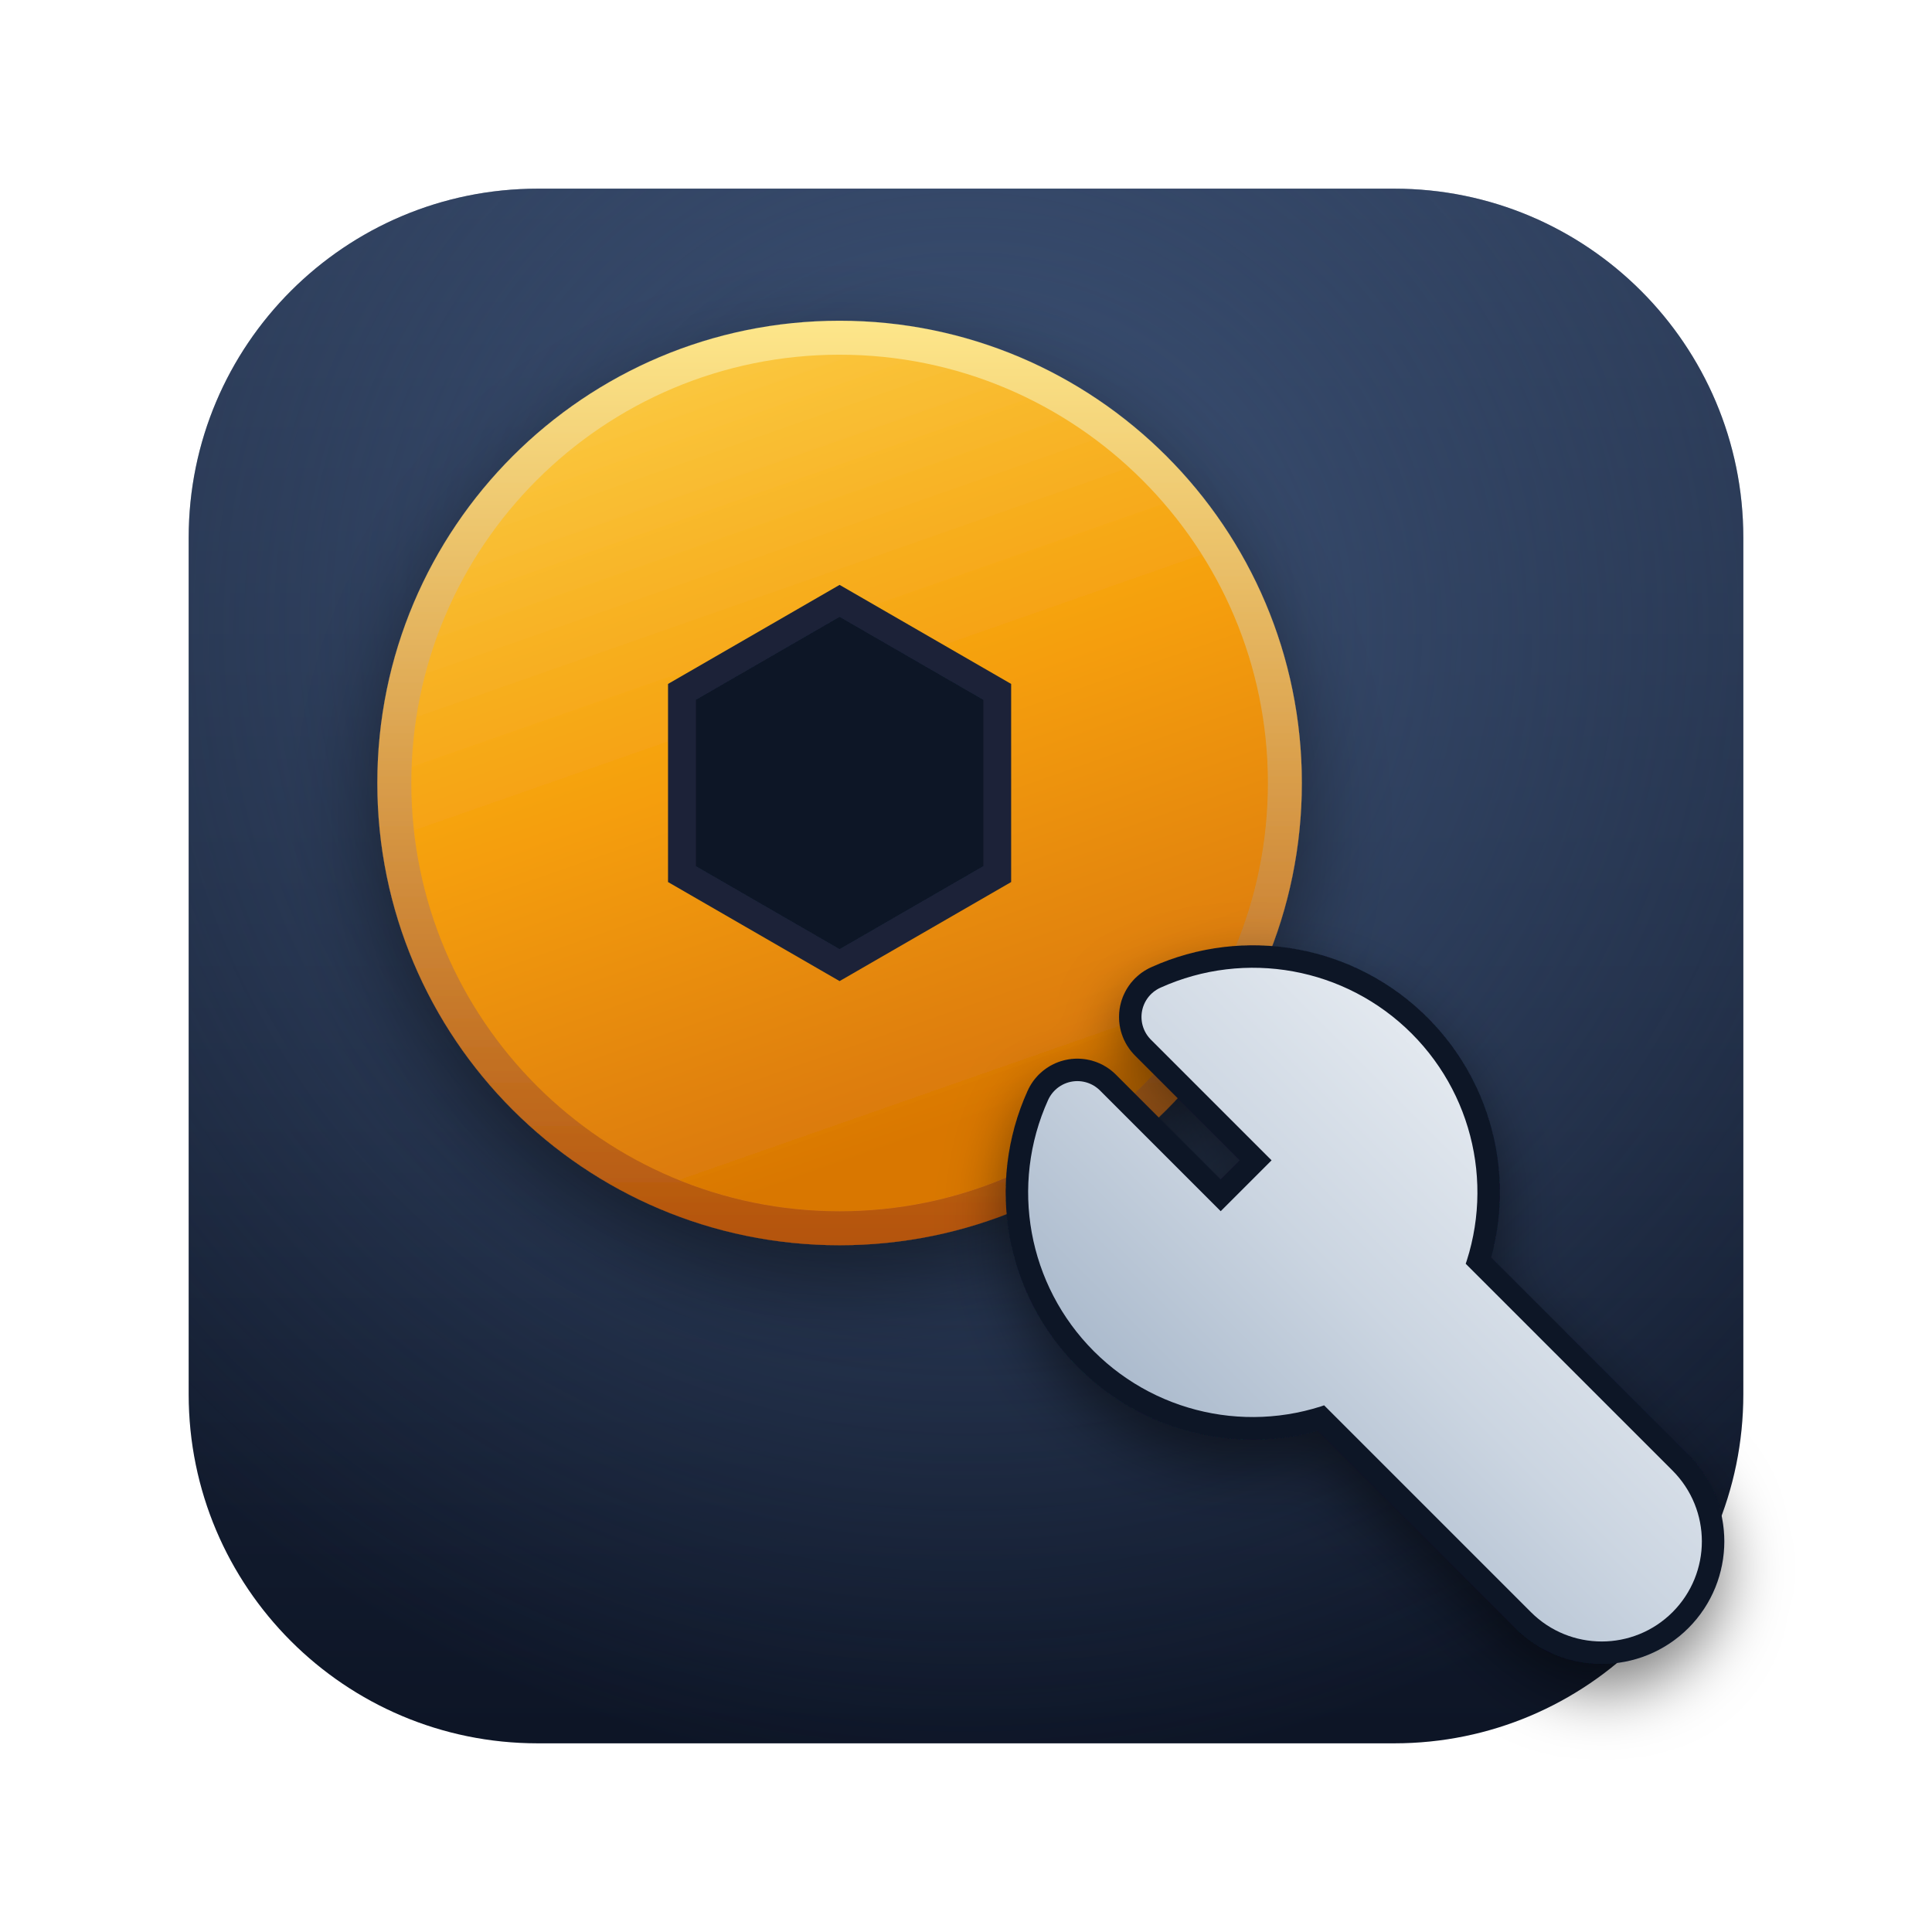
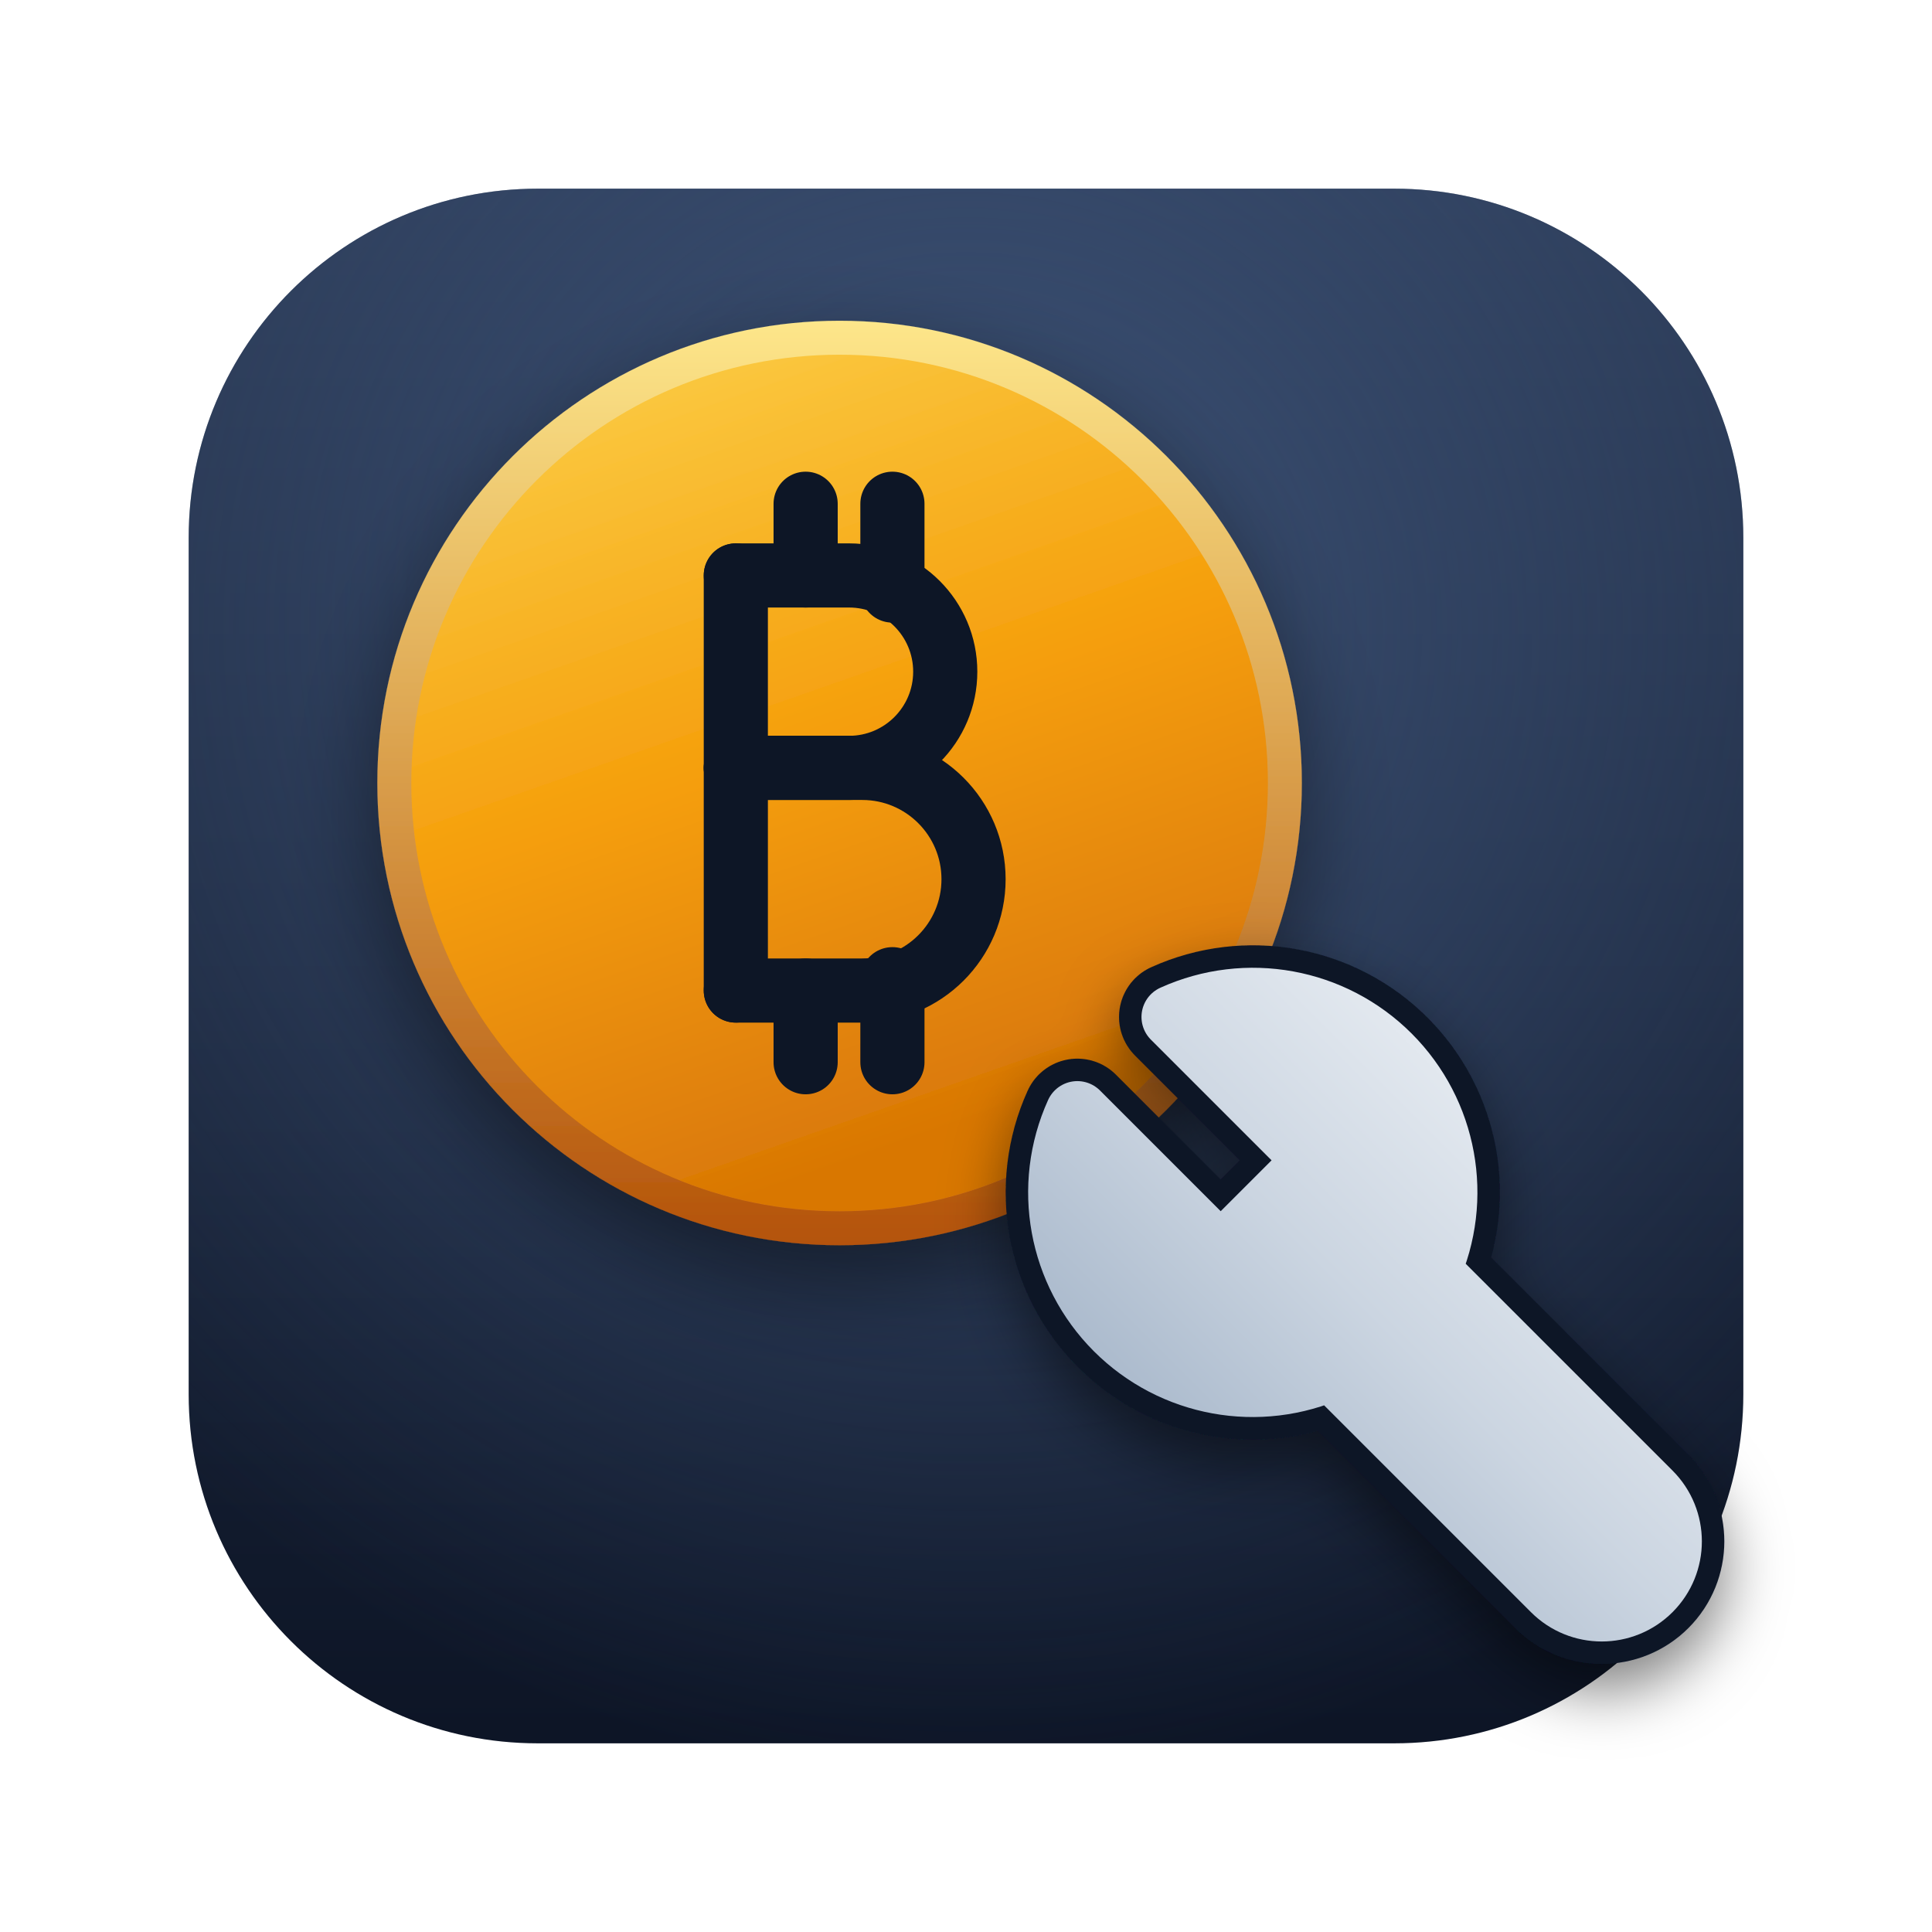
<svg xmlns="http://www.w3.org/2000/svg" width="1024" height="1024" viewBox="0 0 1024 1024">
  <defs>
    <linearGradient id="bg" x1="0" y1="0" x2="0" y2="1">
      <stop offset="0" stop-color="#2b3a55" />
      <stop offset="1" stop-color="#0d1526" />
    </linearGradient>
    <radialGradient id="glow" cx="0.5" cy="0.28" r="0.75">
      <stop offset="0" stop-color="#3d5378" stop-opacity="0.9" />
      <stop offset="1" stop-color="#3d5378" stop-opacity="0" />
    </radialGradient>
    <linearGradient id="coin" x1="0" y1="0" x2="0.35" y2="1">
      <stop offset="0" stop-color="#fcd34d" />
      <stop offset="0.55" stop-color="#f59e0b" />
      <stop offset="1" stop-color="#d97706" />
    </linearGradient>
    <linearGradient id="coinEdge" x1="0" y1="0" x2="0" y2="1">
      <stop offset="0" stop-color="#fde68a" />
      <stop offset="1" stop-color="#b45309" />
    </linearGradient>
    <linearGradient id="steel" x1="0" y1="0" x2="1" y2="1">
      <stop offset="0" stop-color="#f8fafc" />
      <stop offset="0.5" stop-color="#cbd5e1" />
      <stop offset="1" stop-color="#8fa3bb" />
    </linearGradient>
    <filter id="softShadow" x="-30%" y="-30%" width="160%" height="160%">
      <feDropShadow dx="0" dy="18" stdDeviation="24" flood-color="#000000" flood-opacity="0.45" />
    </filter>
    <filter id="wrenchShadow" x="-30%" y="-30%" width="160%" height="160%">
      <feDropShadow dx="0" dy="14" stdDeviation="16" flood-color="#000000" flood-opacity="0.5" />
    </filter>
  </defs>
  <rect x="100" y="100" width="824" height="824" rx="185" fill="url(#bg)" />
  <rect x="100" y="100" width="824" height="824" rx="185" fill="url(#glow)" />
  <g filter="url(#softShadow)">
    <circle cx="445" cy="415" r="245" fill="url(#coinEdge)" />
    <circle cx="445" cy="415" r="227" fill="url(#coin)" />
-     <path d="M445 310 l90.93 52.5 v105 l-90.93 52.5 l-90.93 -52.5 v-105 z" fill="#1a2438" />
-     <path d="M445 327 l76.21 44 v88 l-76.21 44 l-76.21 -44 v-88 z" fill="#0d1526" />
+     <g transform="translate(445,415)" fill="none" stroke="#0d1526" stroke-width="34" stroke-linecap="round" stroke-linejoin="round">
+       <path d="M-55 -110 V 110" />
+       <path d="M-55 -110 H 5 A 51 51 0 0 1 5 -8 H -55" />
+       <path d="M-55 -8 H 12 A 59 59 0 0 1 12 110 H -55" />
+       <path d="M-18 -148 V -110" />
+       <path d="M28 -148 V -102" />
+       <path d="M-18 148 V 110" />
+       <path d="M28 148 V 104" />
+     </g>
  </g>
  <g filter="url(#wrenchShadow)">
    <g transform="translate(936,496) scale(-17,17)">
      <path d="M14.7 6.3a1 1 0 0 0 0 1.4l1.6 1.6a1 1 0 0 0 1.4 0l3.77-3.77a6 6 0 0 1-7.94 7.94l-6.91 6.91a2.12 2.12 0 0 1-3-3l6.91-6.91a6 6 0 0 1 7.94-7.94l-3.76 3.76z" fill="none" stroke="#0d1526" stroke-width="3.4" stroke-linecap="round" stroke-linejoin="round" />
      <path d="M14.7 6.3a1 1 0 0 0 0 1.4l1.6 1.6a1 1 0 0 0 1.4 0l3.77-3.77a6 6 0 0 1-7.94 7.94l-6.91 6.91a2.12 2.12 0 0 1-3-3l6.91-6.91a6 6 0 0 1 7.94-7.94l-3.76 3.76z" fill="url(#steel)" stroke="url(#steel)" stroke-width="2" stroke-linecap="round" stroke-linejoin="round" />
    </g>
  </g>
</svg>
